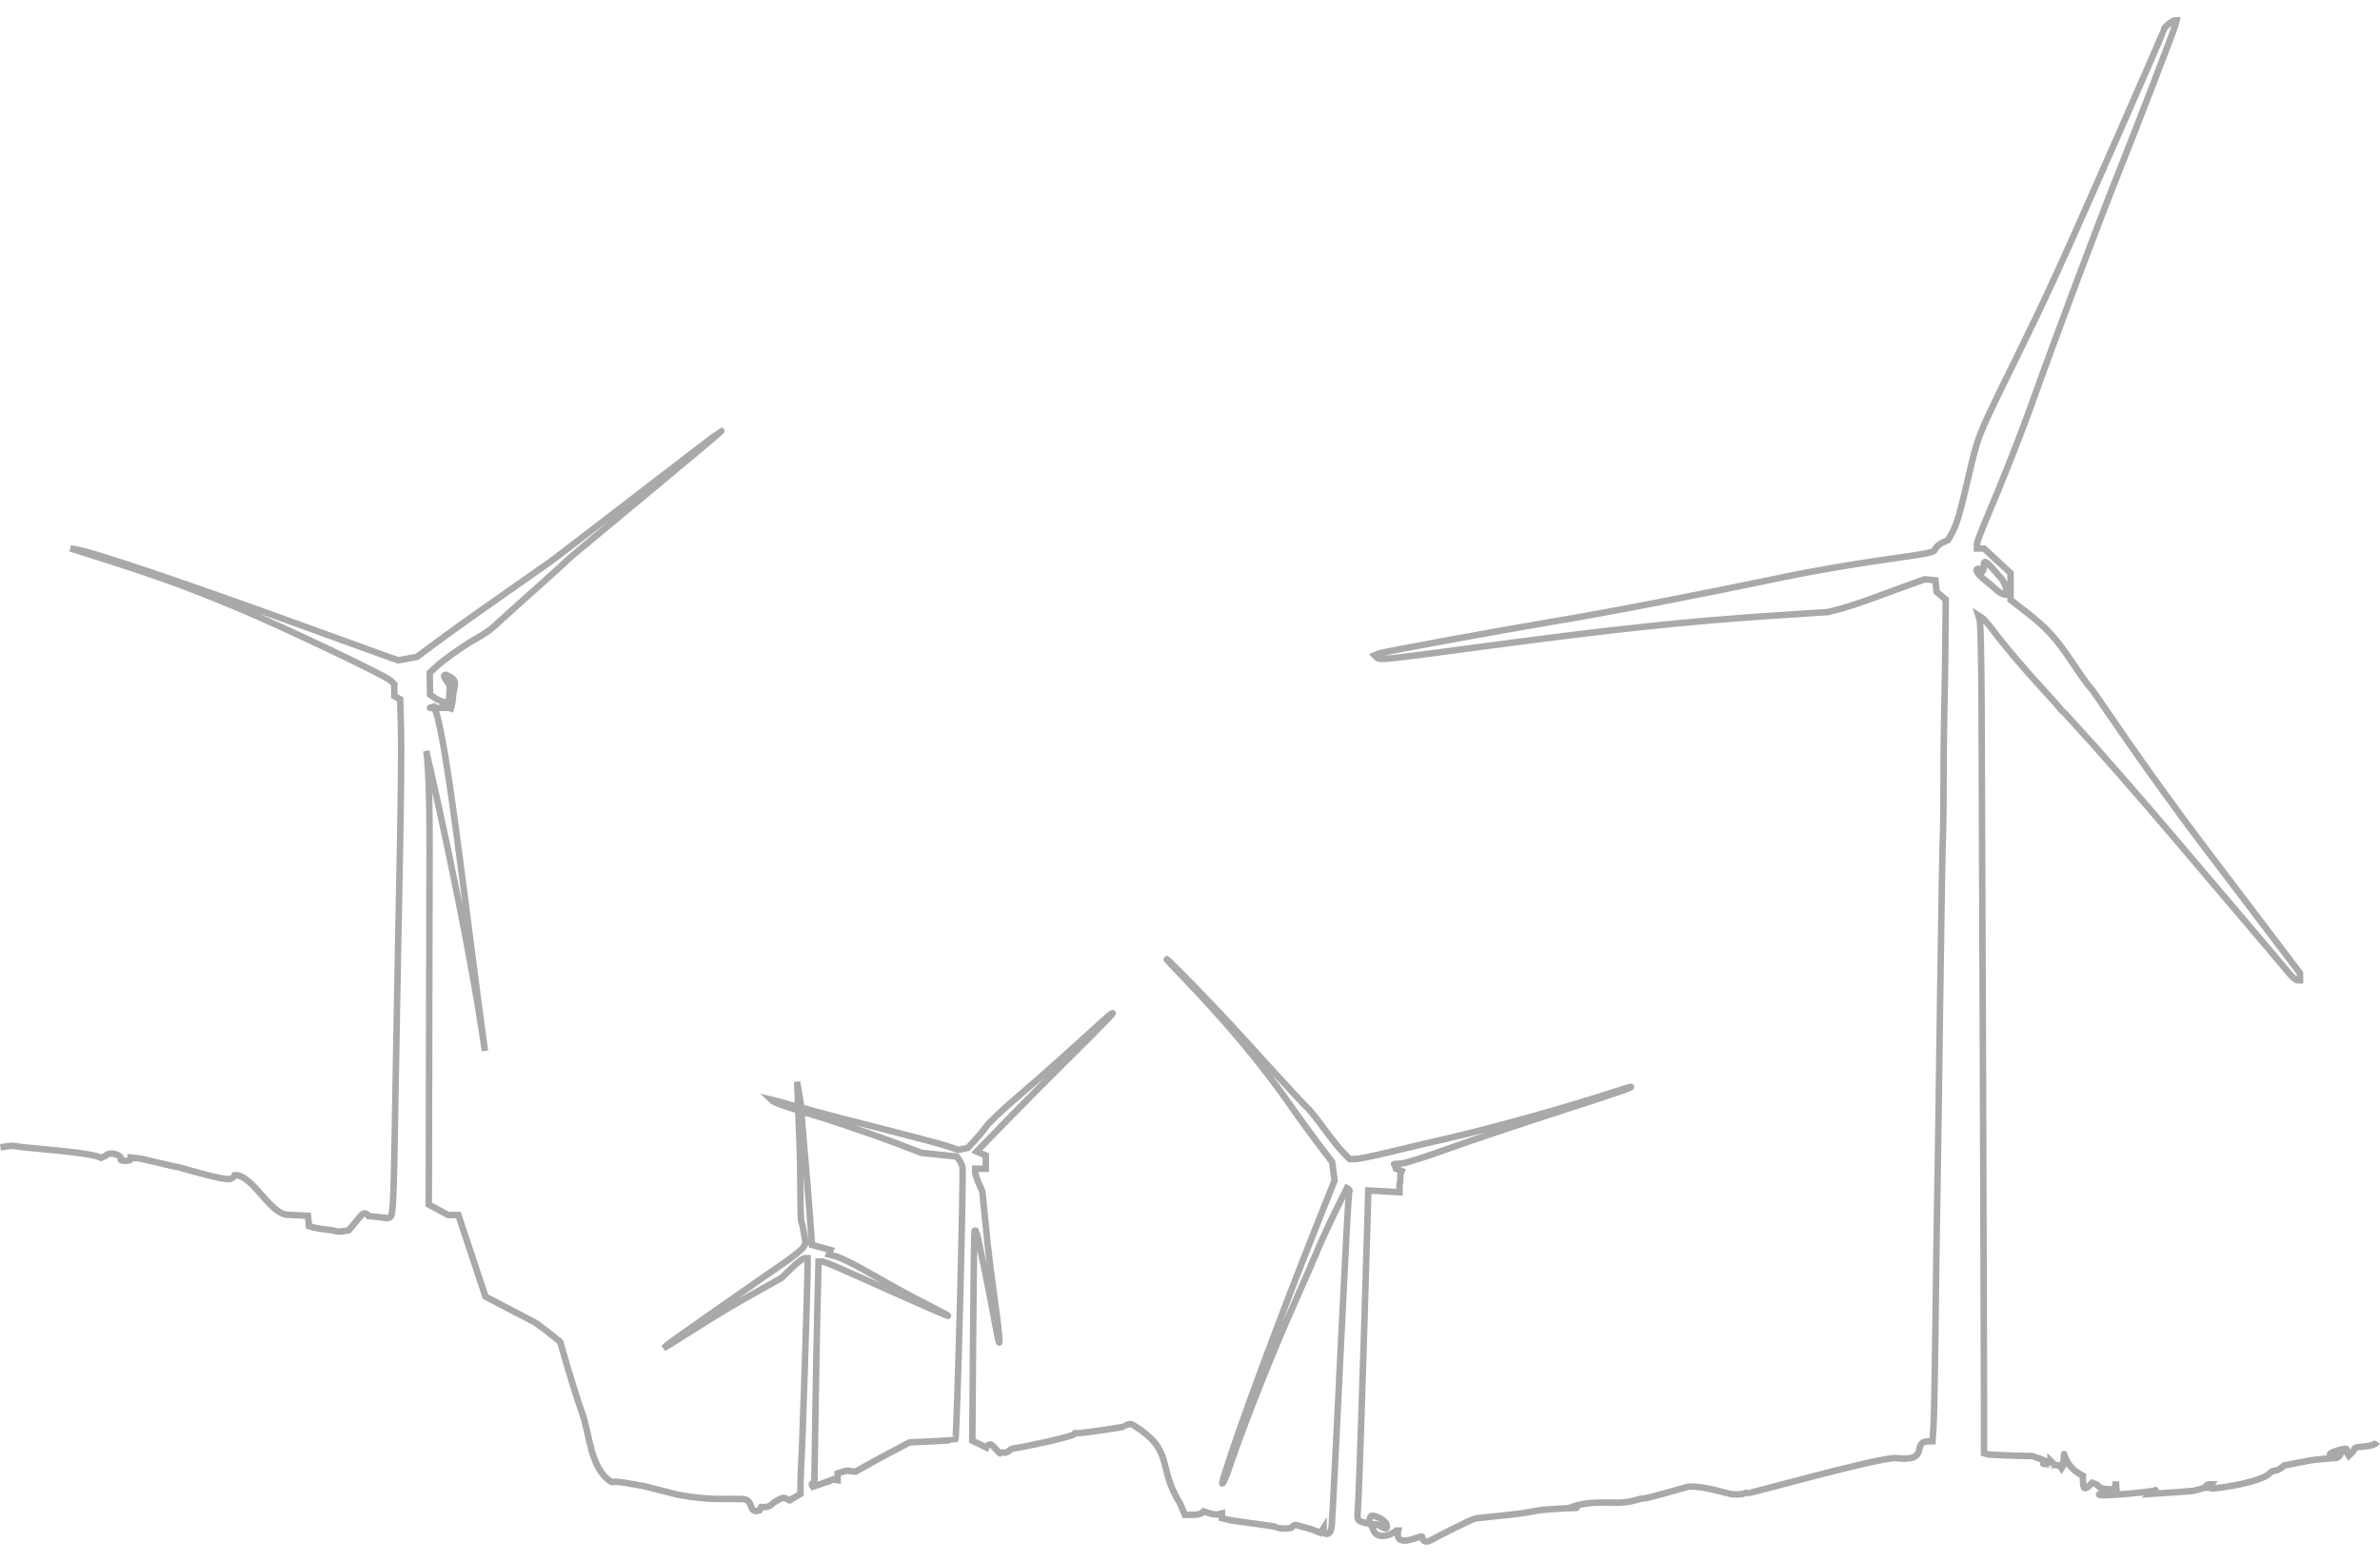
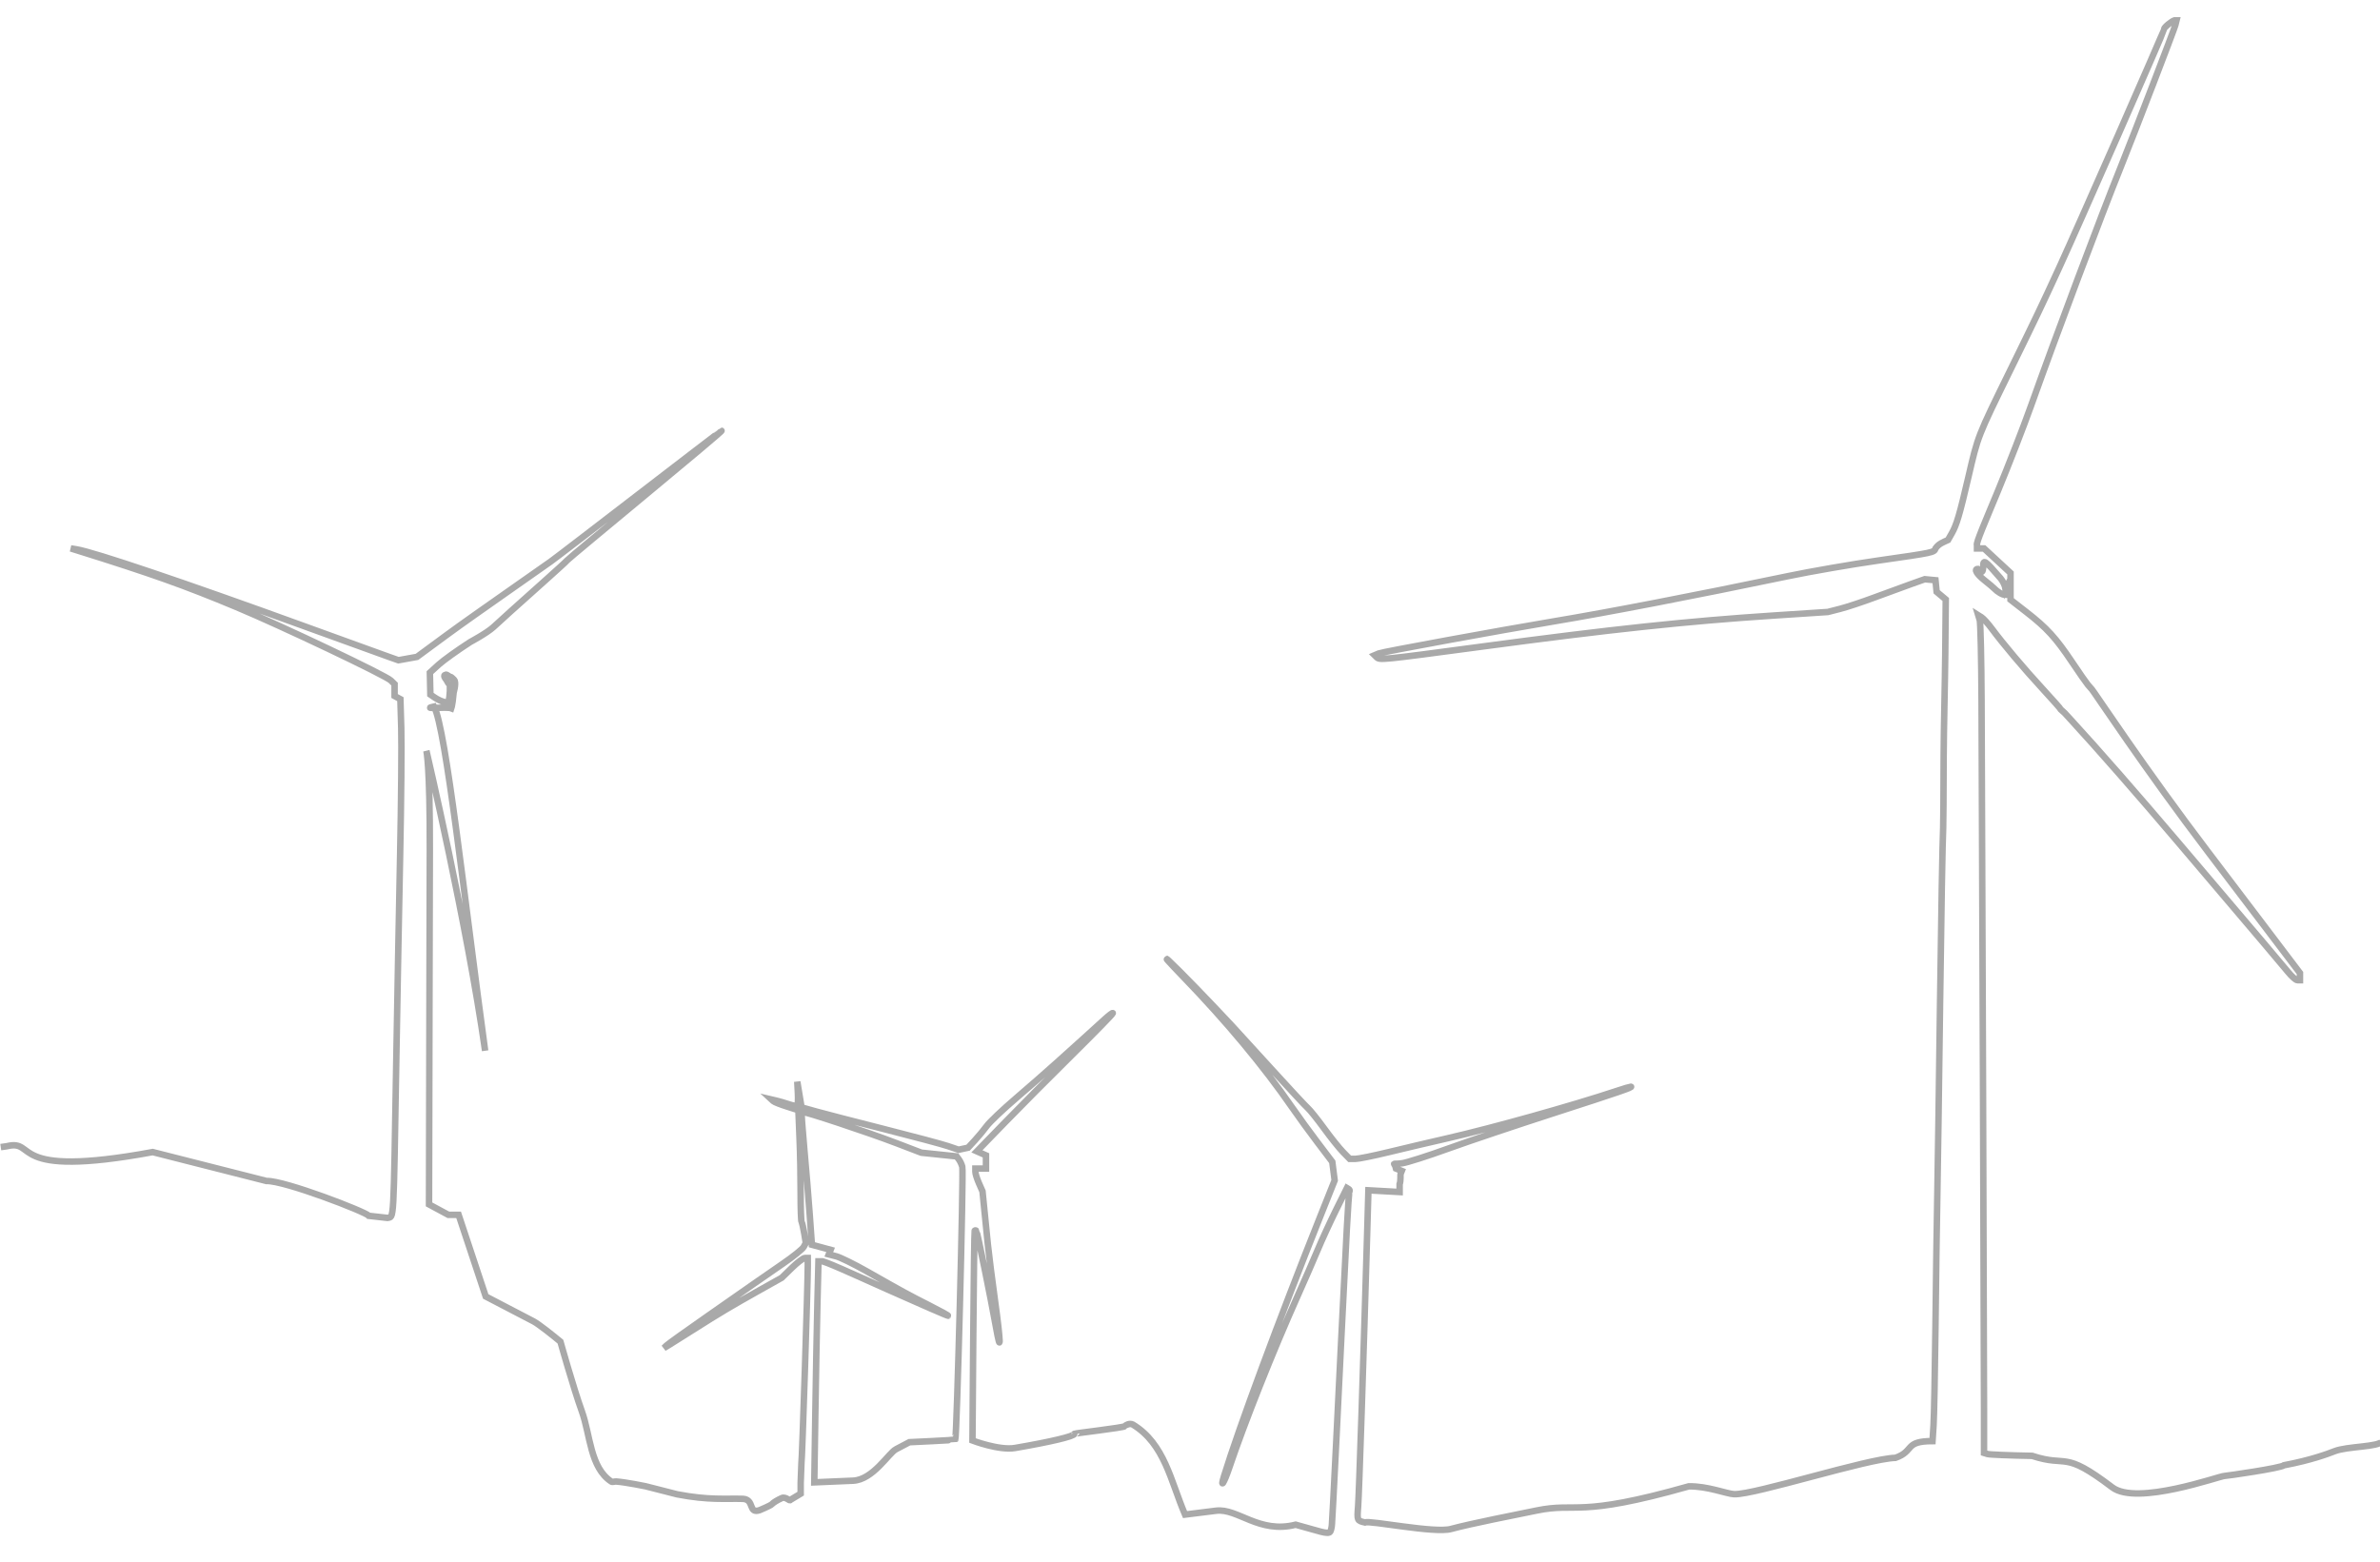
- <svg xmlns="http://www.w3.org/2000/svg" width="1385.746" height="909.599" version="1.1" viewBox="0 0 366.645 240.707" id="svg1024">
-   <defs id="defs1028" />
-   <path d="m 0.034,176.799 0.935,-0.135 c 0.379,-0.093 1.032,-0.102 1.451,-0.02 1.665,0.324 11.463,0.874 13.121,1.78 l 0.718,-0.339 c 0.588,-0.706 2.638,-0.061 2.328,0.581 -0.08,0.126 0.229,0.23 0.686,0.23 0.458,-3e-5 0.832,-0.117 0.832,-0.26 v -0.26 l 1.292,0.14 c 0.711,0.077 5.455,1.321 5.967,1.323 1.247,0.341 6.725,1.963 7.87,1.865 0.282,-0.015 0.599,-0.159 0.706,-0.32 l 0.194,-0.291 c 2.738,-0.102 5.347,5.895 8.081,6.1 l 3.202,0.158 0.165,1.614 0.816,0.213 c 0.449,0.117 1.317,0.255 1.929,0.307 0.612,0.052 1.224,0.159 1.36,0.237 0.136,0.078 0.64,0.084 1.122,0.013 l 0.875,-0.13 1.821,-2.18 c 0.424,-0.508 0.802,-0.646 1.267,-0.035 l 2.841,0.318 c 1.039,-0.265 0.934,1.622 1.384,-24.74 0.151,-8.821 0.412,-22.84 0.582,-31.14 0.169,-8.3 0.248,-17.12 0.175,-19.59 l -0.133,-4.48 -0.894,-0.488 v -1.829 l -0.58,-0.565 C 59.344,104.095 43.326,96.476 36.386,93.577 c -8.064,-3.371 -13.09,-5.158 -24.61,-8.757 l -0.952,-0.297 0.896,0.146 c 2.709,0.443 16.56,5.118 34.87,11.77 6.507,2.363 12.48,4.527 13.28,4.808 l 1.449,0.511 2.857,-0.515 4.466,-3.289 c 2.456,-1.809 6.572,-4.688 9.101,-6.464 l 7.045,-4.946 c 1.346,-0.945 26.195,-20.152 26.322,-20.152 0.345,0 -23.421,19.514 -23.8,19.982 -0.182,0.225 -1.622,1.525 -3.175,2.916 l -5.503,4.929 -2.659,2.421 c -1.047,0.954 -3.572,2.302 -3.572,2.302 -1.964,1.266 -4.171,2.848 -4.903,3.516 l -1.331,1.214 0.075,3.382 0.713,0.483 c 0.392,0.266 0.996,0.552 1.341,0.636 l 0.629,0.152 0.132,-0.335 c 0.191,-0.486 0.284,-2.54 0.115,-2.542 -0.079,-0.001 -0.285,-0.299 -0.458,-0.663 0,0 -0.385,-0.427 -0.314,-0.66 0.026,-0.088 0.158,-0.095 0.236,-0.142 0.13,-0.078 1.096,0.714 0.797,0.404 -0.181,-0.188 0.47,0.302 0.561,0.547 0.206,0.56 -0.165,1.783 -0.165,1.783 -0.091,0.981 -0.213,1.932 -0.27,2.114 l -0.105,0.331 c -0.701,-0.277 -4.793,0.208 -2.644,-0.272 1.837,3.402 4.665,29.656 7.872,53.058 -2.777,-19.475 -9.052,-46.237 -9.052,-46.237 0,0 0.559,2.112 0.528,15.256 l -0.053,22.07 -0.069,32.592 2.978,1.606 h 1.581 l 4.177,12.583 7.367,3.839 c 0.796,0.415 3.086,2.244 4.146,3.129 0,0 2.019,7.189 3.289,10.696 1.336,3.689 1.27,8.7 4.547,10.858 0.209,0.138 0.502,-0.026 0.752,-0.007 1.527,0.116 4.536,0.735 4.536,0.735 l 4.85,1.238 c 4.94,0.952 7.429,0.616 10.188,0.702 1.763,0.134 0.764,2.33 2.52,1.75 l 0.291,-0.53 h 0.637 c 0.35,0 0.794,-0.185 0.987,-0.411 0.192,-0.226 0.872,-0.643 1.51,-0.926 0.638,-0.283 1.234,0.554 1.325,0.276 l 1.589,-0.958 v -1.67 l 0.11,-2.895 c 0.125,-0.788 0.997,-27.95 0.984,-30.63 l -0.006,-1.127 h -0.443 c -0.244,0 -1.146,0.686 -2.006,1.524 l -1.563,1.524 -3.502,1.963 c -4.277,2.398 -6.159,3.521 -10.03,5.982 -1.645,1.047 -3.359,2.124 -3.808,2.394 l -0.816,0.491 0.408,-0.397 c 0.224,-0.218 2.962,-2.178 6.083,-4.355 3.121,-2.177 6.426,-4.487 7.343,-5.133 0.917,-0.646 2.953,-2.055 4.524,-3.132 1.571,-1.076 3.005,-2.233 3.187,-2.57 l 0.331,-0.614 -0.249,-1.494 c -0.137,-0.822 -0.32,-1.605 -0.406,-1.741 -0.086,-0.135 -0.154,-2.132 -0.15,-4.437 0.003,-2.305 -0.062,-6.125 -0.168,-8.489 l -0.174,-4.299 -1.797,-0.572 c -0.989,-0.315 -1.92,-0.685 -2.069,-0.823 l -0.272,-0.251 0.816,0.192 c 0.449,0.105 1.288,0.352 1.865,0.547 0.577,0.196 1.144,0.298 1.261,0.228 0.117,-0.07 0.169,-0.934 0.117,-1.92 l -0.095,-1.792 0.659,3.96 2.176,0.613 c 1.197,0.337 5.909,1.556 10.47,2.71 4.561,1.154 9.028,2.346 9.923,2.65 l 1.628,0.554 1.466,-0.314 1.038,-1.123 c 0.571,-0.618 1.406,-1.624 1.854,-2.235 0.449,-0.612 2.468,-2.526 4.488,-4.255 2.019,-1.729 4.834,-4.193 6.255,-5.478 1.421,-1.284 3.318,-2.994 4.216,-3.799 0.897,-0.805 2.289,-2.069 3.092,-2.808 0.803,-0.739 1.415,-1.198 1.36,-1.022 -0.055,0.177 -2.854,3.042 -6.22,6.367 -3.366,3.325 -8.055,8.041 -10.42,10.48 l -4.302,4.433 1.397,0.62 v 2.036 h -1.632 v 0.508 c 0,0.28 0.247,1.07 0.549,1.756 l 0.549,1.248 0.269,2.684 c 0.148,1.476 0.396,3.937 0.552,5.468 0.156,1.531 0.652,5.444 1.104,8.696 0.878,6.327 0.958,8.609 0.141,4.029 -0.815,-4.569 -2.876,-14.65 -3.025,-14.8 -0.076,-0.074 -0.184,-0.085 -0.241,-0.024 -0.057,0.061 -0.158,7.363 -0.225,16.23 l -0.122,16.12 2.145,1.033 c 0.087,-0.255 0.387,-0.464 0.667,-0.464 0.28,0 1.438,1.525 1.526,1.386 0.088,-0.139 0.325,-0.192 0.525,-0.117 0.2,0.075 0.555,-0.05 0.788,-0.277 0.233,-0.227 0.645,-0.413 0.917,-0.413 0.582,0 9.138,-1.803 9.138,-2.181 0,-0.144 0.18,-0.194 0.399,-0.112 0.22,0.082 7.292,-0.927 7.38,-1.066 0.088,-0.139 0.699,-0.511 1.223,-0.254 6.59,4.025 3.686,6.366 7.254,12.029 l 0.795,1.856 h 1.166 c 0.641,0 1.29,-0.121 1.441,-0.269 l 0.276,-0.269 0.875,0.297 c 0.481,0.164 1.116,0.236 1.411,0.161 l 0.536,-0.137 v 0.725 l 1.076,0.282 c 0.592,0.155 7.306,0.971 7.39,1.104 0.184,0.29 2.318,0.299 2.318,0.009 0,-0.112 0.254,-0.268 0.565,-0.347 3.554,0.961 1.511,0.348 3.841,1.22 l 0.24,-0.37 0.24,-0.37 0.004,0.464 c 0.005,0.534 0.685,0.624 1.002,0.133 0.117,-0.182 0.233,-0.689 0.257,-1.127 0.024,-0.437 0.118,-2.108 0.209,-3.711 0.091,-1.604 0.291,-5.541 0.443,-8.748 0.345,-7.262 1.263,-25.73 1.646,-33.12 0.158,-3.053 0.344,-5.64 0.412,-5.748 0.069,-0.108 0.007,-0.267 -0.136,-0.353 l -0.26,-0.157 -1.677,3.386 c -0.922,1.862 -2.199,4.639 -2.837,6.17 -0.638,1.531 -2.042,4.752 -3.12,7.158 -3.75,8.372 -8.201,19.57 -10.54,26.51 -0.752,2.232 -1.396,3.223 -0.767,1.182 2.267,-7.362 8.44,-24.02 14.88,-40.15 l 2.169,-5.432 -0.184,-1.432 -0.184,-1.432 -2.235,-2.945 c -1.229,-1.62 -3.003,-4.059 -3.942,-5.42 -4.392,-6.368 -10.14,-13.27 -16.83,-20.19 -2.182,-2.26 -3.139,-3.334 -2.126,-2.386 1.591,1.488 5.775,5.796 9.528,9.809 0.614,0.656 3.392,3.698 6.174,6.76 2.782,3.062 5.333,5.806 5.669,6.097 0.336,0.292 1.461,1.696 2.498,3.12 1.038,1.425 2.35,3.065 2.917,3.645 l 1.03,1.055 h 0.87 c 0.478,0 2.792,-0.468 5.142,-1.04 2.35,-0.572 6.438,-1.534 9.086,-2.138 6.903,-1.576 19.26,-5.032 26.03,-7.285 1.111,-0.369 2.09,-0.667 2.176,-0.663 0.52,0.027 -1.809,0.828 -11.54,3.967 -5.983,1.931 -13.45,4.44 -16.59,5.577 -3.141,1.137 -6.323,2.152 -7.071,2.256 -1.83,0.254 -1.192,-0.276 -0.957,0.82 l 0.88,0.36 -0.165,0.42 c -0.091,0.231 0.056,1.002 -0.165,1.628 v 1.208 l -4.811,-0.267 -0.178,6.128 c -0.585,20.15 -1.27,40.87 -1.41,42.62 -0.17,2.136 -0.156,2.17 1.027,2.446 l 0.748,0.174 v -0.52 c 0,-0.286 0.121,-0.593 0.269,-0.682 0.424,-0.255 2.141,0.656 2.33,1.237 0.248,0.761 -0.035,0.885 -0.844,0.368 -0.391,-0.249 -0.923,-0.447 -1.108,-0.305 l -0.398,0.149 0.296,0.54 c 0.365,1.576 2.507,1.213 3.569,0.264 h 0.306 c -0.646,3.026 3.626,0.582 3.677,0.928 0.176,1.183 1.133,0.692 1.574,0.432 0.458,-0.27 6.116,-3.171 6.668,-3.241 3.131,-0.394 6.302,-0.547 9.393,-1.181 1.62,-0.333 9.196,-0.566 4.87,-0.384 4.072,-1.618 7.152,-0.298 10.328,-1.221 3.306,-0.961 -2.473,0.92 8.243,-2.119 2.879,-0.067 5.899,1.169 7.015,1.205 0.684,0.022 1.388,-0.047 1.564,-0.153 0.176,-0.106 0.42,-0.134 0.541,-0.061 0.245,0.147 19.308,-5.297 22.744,-5.388 5.532,0.653 2.353,-2.516 5.053,-2.579 h 0.655 l 0.157,-2.452 c 0.086,-1.349 0.221,-8.298 0.3,-15.44 0.079,-7.144 0.203,-16.03 0.278,-19.75 0.074,-3.718 0.268,-17.26 0.431,-30.09 0.163,-12.83 0.377,-24.91 0.475,-26.84 l 0.042,-3.512 0.033,-7.489 c 0.018,-4.12 0.205,-11.24 0.247,-15.82 l 0.076,-8.329 -1.406,-1.179 c -0.058,-0.594 -0.117,-1.187 -0.175,-1.781 l -1.655,-0.158 -2.164,0.768 c -1.19,0.422 -3.694,1.339 -5.564,2.037 -1.87,0.698 -4.256,1.489 -5.303,1.757 l -1.904,0.488 -8.295,0.544 c -13.42,0.879 -24.96,2.107 -45.01,4.791 -15.63,2.091 -15.75,2.103 -16.23,1.627 l -0.304,-0.297 0.653,-0.277 c 0.541,-0.229 18.91,-3.598 26.76,-4.907 8.597,-1.434 21.7,-3.963 36.31,-7.007 3.515,-0.733 9.757,-1.813 13.87,-2.401 8.592,-1.228 8.633,-1.237 8.84,-1.872 0.489,-0.717 1.153,-0.938 1.922,-1.293 l 0.576,-1.009 c 0.753,-1.318 1.227,-2.923 2.568,-8.692 1.49,-6.412 1.388,-6.151 6.497,-16.57 4.04,-8.241 4.799,-9.831 7.528,-15.77 2.932,-6.384 16.13,-36.4 16.13,-36.68 0,-0.321 1.227,-1.266 1.587,-1.364 h 0.328 l -0.181,0.729 c -0.169,0.679 -6.348,16.75 -8.384,21.8 -3.139,7.794 -9.993,26.04 -13.86,36.89 -1.124,3.156 -3.456,9.15 -5.182,13.32 -1.726,4.169 -3.36,7.923 -3.137,8.113 v 0.532 h 1.086 l 4.081,3.779 v 4.127 l 2.435,1.893 c 3.15,2.448 4.539,3.968 7.038,7.698 1.123,1.677 2.22,3.251 2.436,3.501 l 0.651,0.751 c 0.378,0.436 8.232,12.34 17.9,25.04 1.443,1.895 5.215,6.866 8.383,11.05 l 5.76,7.6 v 1.105 h -0.402 c -0.221,0 -0.864,-0.567 -1.428,-1.26 -0.564,-0.693 -2.246,-2.691 -3.736,-4.44 -2.804,-3.292 -8.589,-10.11 -13.28,-15.64 -5.884,-6.944 -12.31,-14.29 -16.46,-18.8 l -0.954,-1.039 -0.545,-0.496 c -0.029,-0.103 -1.311,-1.553 -2.849,-3.222 -2.881,-3.125 -6.02,-6.846 -7.853,-9.307 -0.575,-0.772 -1.276,-1.548 -1.558,-1.725 l -0.512,-0.321 0.228,0.753 c 0.125,0.414 0.252,6.002 0.281,12.42 0.1,21.89 0.38,102 0.38,109 v 6.941 l 0.544,0.168 c 0.299,0.092 3.389,0.218 6.867,0.279 5.636,1.849 -0.662,0.847 2.832,1.347 v -0.628 l 0.43,0.419 c 0.236,0.231 0.534,0.356 0.661,0.28 0.127,-0.077 0.316,-0.005 0.42,0.158 l 0.189,0.298 0.234,-0.36 c 0.498,-4.06 -0.765,-0.332 3.061,1.52 0,1.981 0.124,2.253 0.941,1.588 l 0.47,-0.506 0.45,0.161 c 0.248,0.088 0.537,0.299 0.643,0.468 0.106,0.169 0.679,0.326 1.273,0.349 l 1.081,0.041 0.117,-0.594 0.117,-0.594 0.074,1.193 -1.875,0.483 c -3.845,0.991 7.284,-0.081 7.724,-0.31 0.604,-0.315 -0.452,0.513 -0.452,0.513 3.365,-0.213 6.303,-0.42 6.527,-0.478 1.557,-0.402 1.904,-0.538 1.904,-0.747 0,-0.13 0.191,-0.236 0.424,-0.236 h 0.424 l -0.336,0.53 c 0.426,0.014 -0.048,0.198 1.495,0 2.684,-0.344 6.905,-1.221 7.795,-2.267 0.18,-0.211 0.567,-0.384 0.859,-0.384 0.292,0 0.899,-0.358 1.347,-0.795 4.157,-0.785 3.77,-0.859 8.094,-1.17 0.211,-0.013 0.366,-0.235 0.512,-0.395 l 0.128,-0.372 -0.852,0.166 c -1.052,0.205 -1.106,0.001 -0.104,-0.393 0.93,-0.366 2.023,-0.518 1.859,-0.259 -0.068,0.107 -0.02,0.357 0.106,0.556 l 0.229,0.362 0.433,-0.422 c 0.238,-0.232 0.433,-0.524 0.433,-0.649 0,-0.125 0.398,-0.254 0.884,-0.286 1.532,-0.1 2.369,-0.348 2.613,-0.773 m -238.307,5.975 c 0.224,-0.093 0.64,-0.272 0.748,-0.117 l 0.34,0.053 v -1.048 l 0.612,-0.196 c 0.337,-0.108 1.026,-0.371 1.39,-0.144 l 0.778,0.052 1.126,-0.625 c 0.619,-0.344 1.558,-0.867 2.086,-1.162 0.528,-0.295 1.888,-1.025 3.023,-1.621 l 2.063,-1.084 3.505,-0.169 c 1.928,-0.093 3.532,-0.195 3.565,-0.227 0.24,-0.231 1.301,-41.23 1.088,-42.05 -0.095,-0.364 -0.333,-0.875 -0.528,-1.136 l -0.355,-0.473 -5.433,-0.567 -3.808,-1.458 c -4.545,-1.74 -14.47,-5.027 -14.63,-4.846 -0.063,0.07 0.117,2.633 0.399,5.695 0.282,3.062 0.661,7.645 0.844,10.18 l 0.331,4.618 2.884,0.782 -0.278,0.705 1.144,0.293 c 0.629,0.161 2.736,1.196 4.68,2.299 5.724,3.248 6.411,3.623 9.606,5.241 1.675,0.848 3.008,1.58 2.961,1.625 -0.047,0.046 -4.344,-1.822 -9.55,-4.151 -5.206,-2.329 -9.751,-4.412 -9.95,-4.234 h -0.485 l -0.161,6.429 c -0.088,3.536 -0.233,11.2 -0.321,17.03 l -0.16,10.6 -0.255,0.089 c -0.14,0.049 -0.19,0.192 -0.111,0.317 l 0.145,0.228 1.149,-0.388 c 0.632,-0.213 1.332,-0.464 1.557,-0.558 z M 309.075,90.727 c -0.083,-0.496 -0.435,-1.232 -0.783,-1.634 -2.494,-2.885 -2.673,-2.999 -2.673,-1.705 -0.112,1.237 -0.359,0.532 -0.816,0.265 -0.646,0 -0.176,0.807 1.02,1.751 0.711,0.561 1.414,1.157 1.564,1.324 0.32,0.358 1.271,0.99 1.599,0.892 l 0.24,0.008 -0.15,-0.902 z" fill="none" stroke="#a9a9a9" stroke-dashoffset="6.35" style="mix-blend-mode:normal" id="path1022" />
+ <svg xmlns="http://www.w3.org/2000/svg" width="1386" height="909.6" version="1.1" viewBox="0 0 366.6 240.7">
+   <path d="m0.034 176.8 0.935-0.135c4.783-1.17-0.203 5.092 22.48 0.9l17.54 4.458c2.738-0.102 15.32 4.757 15.78 5.368l2.841 0.318c1.039-0.265 0.934 1.622 1.384-24.74 0.151-8.821 0.412-22.84 0.582-31.14s0.248-17.12 0.175-19.59l-0.133-4.48-0.894-0.488v-1.829l-0.58-0.565c-0.802-0.782-16.82-8.401-23.76-11.3-8.064-3.371-13.09-5.158-24.61-8.757l-0.952-0.297 0.896 0.146c2.709 0.443 16.56 5.118 34.87 11.77 6.507 2.363 12.48 4.527 13.28 4.808l1.449 0.511 2.857-0.515 4.466-3.289c2.456-1.809 6.572-4.688 9.101-6.464l7.045-4.946c1.346-0.945 26.2-20.15 26.32-20.15 0.345 0-23.42 19.51-23.8 19.98-0.182 0.225-1.622 1.525-3.175 2.916l-5.503 4.929-2.659 2.421c-1.047 0.954-3.572 2.302-3.572 2.302-1.964 1.266-4.171 2.848-4.903 3.516l-1.331 1.214 0.075 3.382 0.713 0.483c0.392 0.266 0.996 0.552 1.341 0.636l0.629 0.152 0.132-0.335c0.192-0.486 0.284-2.54 0.115-2.542-0.079-1e-3 -0.285-0.299-0.458-0.663 0 0-0.385-0.427-0.314-0.66 0.026-0.088 0.158-0.095 0.236-0.142 0.13-0.078 1.096 0.714 0.797 0.404-0.181-0.188 0.47 0.302 0.561 0.547 0.206 0.56-0.165 1.783-0.165 1.783-0.091 0.981-0.212 1.932-0.27 2.114l-0.105 0.331c-0.701-0.277-4.793 0.208-2.644-0.272 1.837 3.402 4.665 29.66 7.872 53.06-2.777-19.47-9.052-46.24-9.052-46.24s0.559 2.112 0.528 15.26l-0.053 22.07-0.069 32.59 2.978 1.606h1.581l4.177 12.58 7.367 3.839c0.796 0.415 3.086 2.244 4.146 3.129 0 0 2.019 7.189 3.289 10.7 1.336 3.689 1.27 8.7 4.547 10.86 0.209 0.138 0.502-0.026 0.752-7e-3 1.527 0.116 4.536 0.735 4.536 0.735l4.85 1.238c4.94 0.952 7.429 0.617 10.19 0.702 1.763 0.134 0.764 2.33 2.52 1.75 0 0 1.723-0.715 1.915-0.941s0.872-0.643 1.51-0.926c0.638-0.283 1.234 0.554 1.325 0.276l1.589-0.958v-1.67l0.11-2.895c0.125-0.788 0.997-27.95 0.984-30.63l-6e-3 -1.127h-0.443c-0.244 0-1.146 0.686-2.006 1.524l-1.563 1.524-3.502 1.963c-4.277 2.398-6.159 3.521-10.03 5.982-1.645 1.047-3.359 2.124-3.808 2.394l-0.816 0.491 0.408-0.397c0.224-0.218 2.962-2.178 6.083-4.355s6.426-4.487 7.343-5.133c0.917-0.646 2.953-2.055 4.524-3.132 1.571-1.076 3.005-2.233 3.187-2.57l0.331-0.614-0.249-1.494c-0.137-0.822-0.32-1.605-0.406-1.741-0.086-0.135-0.154-2.132-0.15-4.437 3e-3 -2.305-0.062-6.125-0.168-8.489l-0.174-4.299-1.797-0.572c-0.989-0.315-1.92-0.685-2.069-0.823l-0.272-0.251 0.816 0.192c0.449 0.105 1.288 0.352 1.865 0.547 0.577 0.196 1.144 0.298 1.261 0.228 0.117-0.07 0.169-0.934 0.117-1.92l-0.095-1.792 0.659 3.96 2.176 0.613c1.197 0.337 5.909 1.556 10.47 2.71s9.028 2.346 9.923 2.65l1.628 0.554 1.466-0.314 1.038-1.123c0.571-0.618 1.406-1.624 1.854-2.235 0.449-0.612 2.468-2.526 4.488-4.255 2.019-1.729 4.834-4.193 6.255-5.478 1.421-1.284 3.318-2.994 4.216-3.799 0.897-0.805 2.289-2.069 3.092-2.808 0.803-0.739 1.415-1.198 1.36-1.022-0.055 0.177-2.854 3.042-6.22 6.367s-8.055 8.041-10.42 10.48l-4.302 4.433 1.397 0.62v2.036h-1.632v0.508c0 0.28 0.247 1.07 0.549 1.756l0.549 1.248 0.269 2.684c0.148 1.476 0.396 3.937 0.552 5.468s0.652 5.444 1.104 8.696c0.878 6.327 0.958 8.609 0.141 4.029-0.815-4.569-2.876-14.65-3.025-14.8-0.076-0.074-0.184-0.085-0.241-0.024s-0.158 7.363-0.225 16.23l-0.122 16.12s4.112 1.571 6.567 1.149c5.527-0.951 9.138-1.803 9.138-2.181 0-0.085 7.631-0.944 7.779-1.178 0.088-0.139 0.699-0.511 1.223-0.254 4.921 2.979 5.846 8.743 8.05 13.88l4.79-0.597c3.329-0.415 6.61 3.595 12.26 2.155 3.554 0.961 5.011 1.568 5.328 1.076 0.117-0.182 0.233-0.689 0.257-1.127 0.024-0.437 0.118-2.108 0.209-3.711 0.091-1.604 0.291-5.541 0.443-8.748 0.345-7.262 1.263-25.73 1.646-33.12 0.158-3.053 0.344-5.64 0.412-5.748 0.069-0.108 7e-3 -0.267-0.136-0.353l-0.26-0.157-1.677 3.386c-0.922 1.862-2.199 4.639-2.837 6.17-0.638 1.531-2.042 4.752-3.12 7.158-3.75 8.372-8.201 19.57-10.54 26.51-0.752 2.232-1.396 3.223-0.767 1.182 2.267-7.362 8.44-24.02 14.88-40.15l2.169-5.432-0.367-2.864-2.235-2.945c-1.229-1.62-3.003-4.059-3.942-5.42-4.392-6.368-10.14-13.27-16.83-20.19-2.182-2.26-3.139-3.334-2.126-2.386 1.591 1.488 5.775 5.796 9.528 9.809 0.614 0.656 3.392 3.698 6.174 6.76s5.333 5.806 5.669 6.097c0.336 0.292 1.461 1.696 2.498 3.12 1.038 1.425 2.35 3.065 2.917 3.645l1.03 1.055h0.87c0.478 0 2.792-0.468 5.142-1.04 2.35-0.572 6.438-1.534 9.086-2.138 6.903-1.576 19.26-5.032 26.03-7.285 1.111-0.369 2.09-0.667 2.176-0.663 0.52 0.027-1.809 0.828-11.54 3.967-5.983 1.931-13.45 4.44-16.59 5.577-3.141 1.137-6.323 2.152-7.071 2.256-1.83 0.254-1.192-0.276-0.957 0.82l0.88 0.36-0.165 0.42c-0.091 0.231 0.056 1.002-0.165 1.628v1.208l-4.811-0.267-0.178 6.128c-0.585 20.15-1.27 40.87-1.41 42.62-0.17 2.136-0.156 2.17 1.027 2.446 0.785-0.353 10.73 1.704 13.29 1.006 3.044-0.83 10.1-2.209 13.19-2.844 6.356-1.306 6.157 1.178 23.44-3.723 2.879-0.067 5.899 1.169 7.015 1.205 3.193 0.103 20.53-5.487 24.85-5.602 2.985-1.051 1.29-2.579 5.708-2.579l0.157-2.452c0.086-1.349 0.221-8.298 0.3-15.44 0.079-7.144 0.203-16.03 0.278-19.75 0.074-3.718 0.268-17.26 0.431-30.09 0.163-12.83 0.377-24.91 0.475-26.84l0.042-3.512 0.033-7.489c0.018-4.12 0.204-11.24 0.247-15.82l0.076-8.329-1.406-1.179c-0.058-0.594-0.117-1.187-0.175-1.781l-1.655-0.158-2.164 0.768c-1.19 0.422-3.694 1.339-5.564 2.037s-4.256 1.489-5.303 1.757l-1.904 0.488-8.295 0.544c-13.42 0.879-24.96 2.107-45.01 4.791-15.63 2.091-15.75 2.103-16.23 1.627l-0.304-0.297 0.653-0.277c0.541-0.229 18.91-3.598 26.76-4.907 8.597-1.434 21.7-3.963 36.31-7.007 3.515-0.733 9.757-1.813 13.87-2.401 8.592-1.228 8.633-1.237 8.84-1.872 0.489-0.717 1.153-0.938 1.922-1.293l0.576-1.009c0.753-1.318 1.227-2.923 2.568-8.692 1.49-6.412 1.388-6.151 6.497-16.57 4.04-8.241 4.799-9.831 7.528-15.77 2.932-6.384 16.13-36.4 16.13-36.68 0-0.321 1.227-1.266 1.587-1.364h0.328l-0.181 0.729c-0.169 0.678-6.348 16.75-8.384 21.8-3.139 7.794-9.993 26.04-13.86 36.89-1.124 3.156-3.456 9.15-5.182 13.32-1.726 4.169-3.36 7.923-3.137 8.113v0.532h1.086l4.081 3.779v4.127l2.435 1.893c3.15 2.448 4.539 3.968 7.038 7.698 1.123 1.677 2.22 3.251 2.436 3.501l0.651 0.751c0.378 0.436 8.232 12.34 17.9 25.04 1.443 1.895 5.215 6.866 8.383 11.05l5.76 7.6v1.105h-0.402c-0.221 0-0.864-0.567-1.428-1.26-0.564-0.693-2.246-2.691-3.736-4.44-2.804-3.292-8.589-10.11-13.28-15.64-5.884-6.944-12.31-14.29-16.46-18.8l-0.954-1.039-0.545-0.496c-0.029-0.103-1.311-1.553-2.849-3.222-2.881-3.125-6.02-6.846-7.853-9.307-0.575-0.772-1.276-1.548-1.558-1.725l-0.512-0.321 0.228 0.753c0.125 0.414 0.252 6.002 0.281 12.42 0.1 21.89 0.38 102 0.38 109v6.941l0.544 0.168c0.299 0.092 3.389 0.218 6.867 0.279 5.636 1.849 4.65-0.998 12.35 4.855 3.797 2.887 16.55-1.757 17.29-1.757 0.292 0 8.742-1.213 9.191-1.65 4.157-0.785 6.776-1.769 7.777-2.163 1.962-0.772 6.801-0.632 7.311-1.521m-229 1.218 2.063-1.084 3.505-0.169c1.928-0.093 3.532-0.195 3.565-0.227 0.24-0.231 1.301-41.23 1.088-42.05-0.095-0.364-0.333-0.875-0.528-1.136l-0.355-0.473-5.433-0.567-3.808-1.458c-4.545-1.74-14.47-5.027-14.63-4.846-0.063 0.07 0.117 2.633 0.399 5.695s0.661 7.645 0.844 10.18l0.331 4.618 2.884 0.782-0.278 0.705 1.144 0.293c0.629 0.161 2.736 1.196 4.68 2.299 5.724 3.248 6.411 3.623 9.606 5.241 1.675 0.848 3.008 1.58 2.961 1.625-0.047 0.046-4.344-1.822-9.55-4.151s-9.751-4.412-9.95-4.234h-0.485l-0.161 6.429c-0.088 3.536-0.233 11.2-0.321 17.03l-0.16 10.6 5.969-0.255c3.08-0.132 5.484-4.251 6.619-4.847zm171-132.6c-0.083-0.496-0.435-1.232-0.783-1.634-2.494-2.885-2.673-2.999-2.673-1.705-0.112 1.237-0.359 0.532-0.816 0.265-0.646 0-0.176 0.807 1.02 1.751 0.711 0.561 1.414 1.157 1.564 1.324 0.32 0.358 1.271 0.99 1.599 0.892l0.24 8e-3 -0.15-0.902z" fill="none" stroke="#a9a9a9" stroke-dashoffset="6.35" style="mix-blend-mode:normal" />
</svg>
